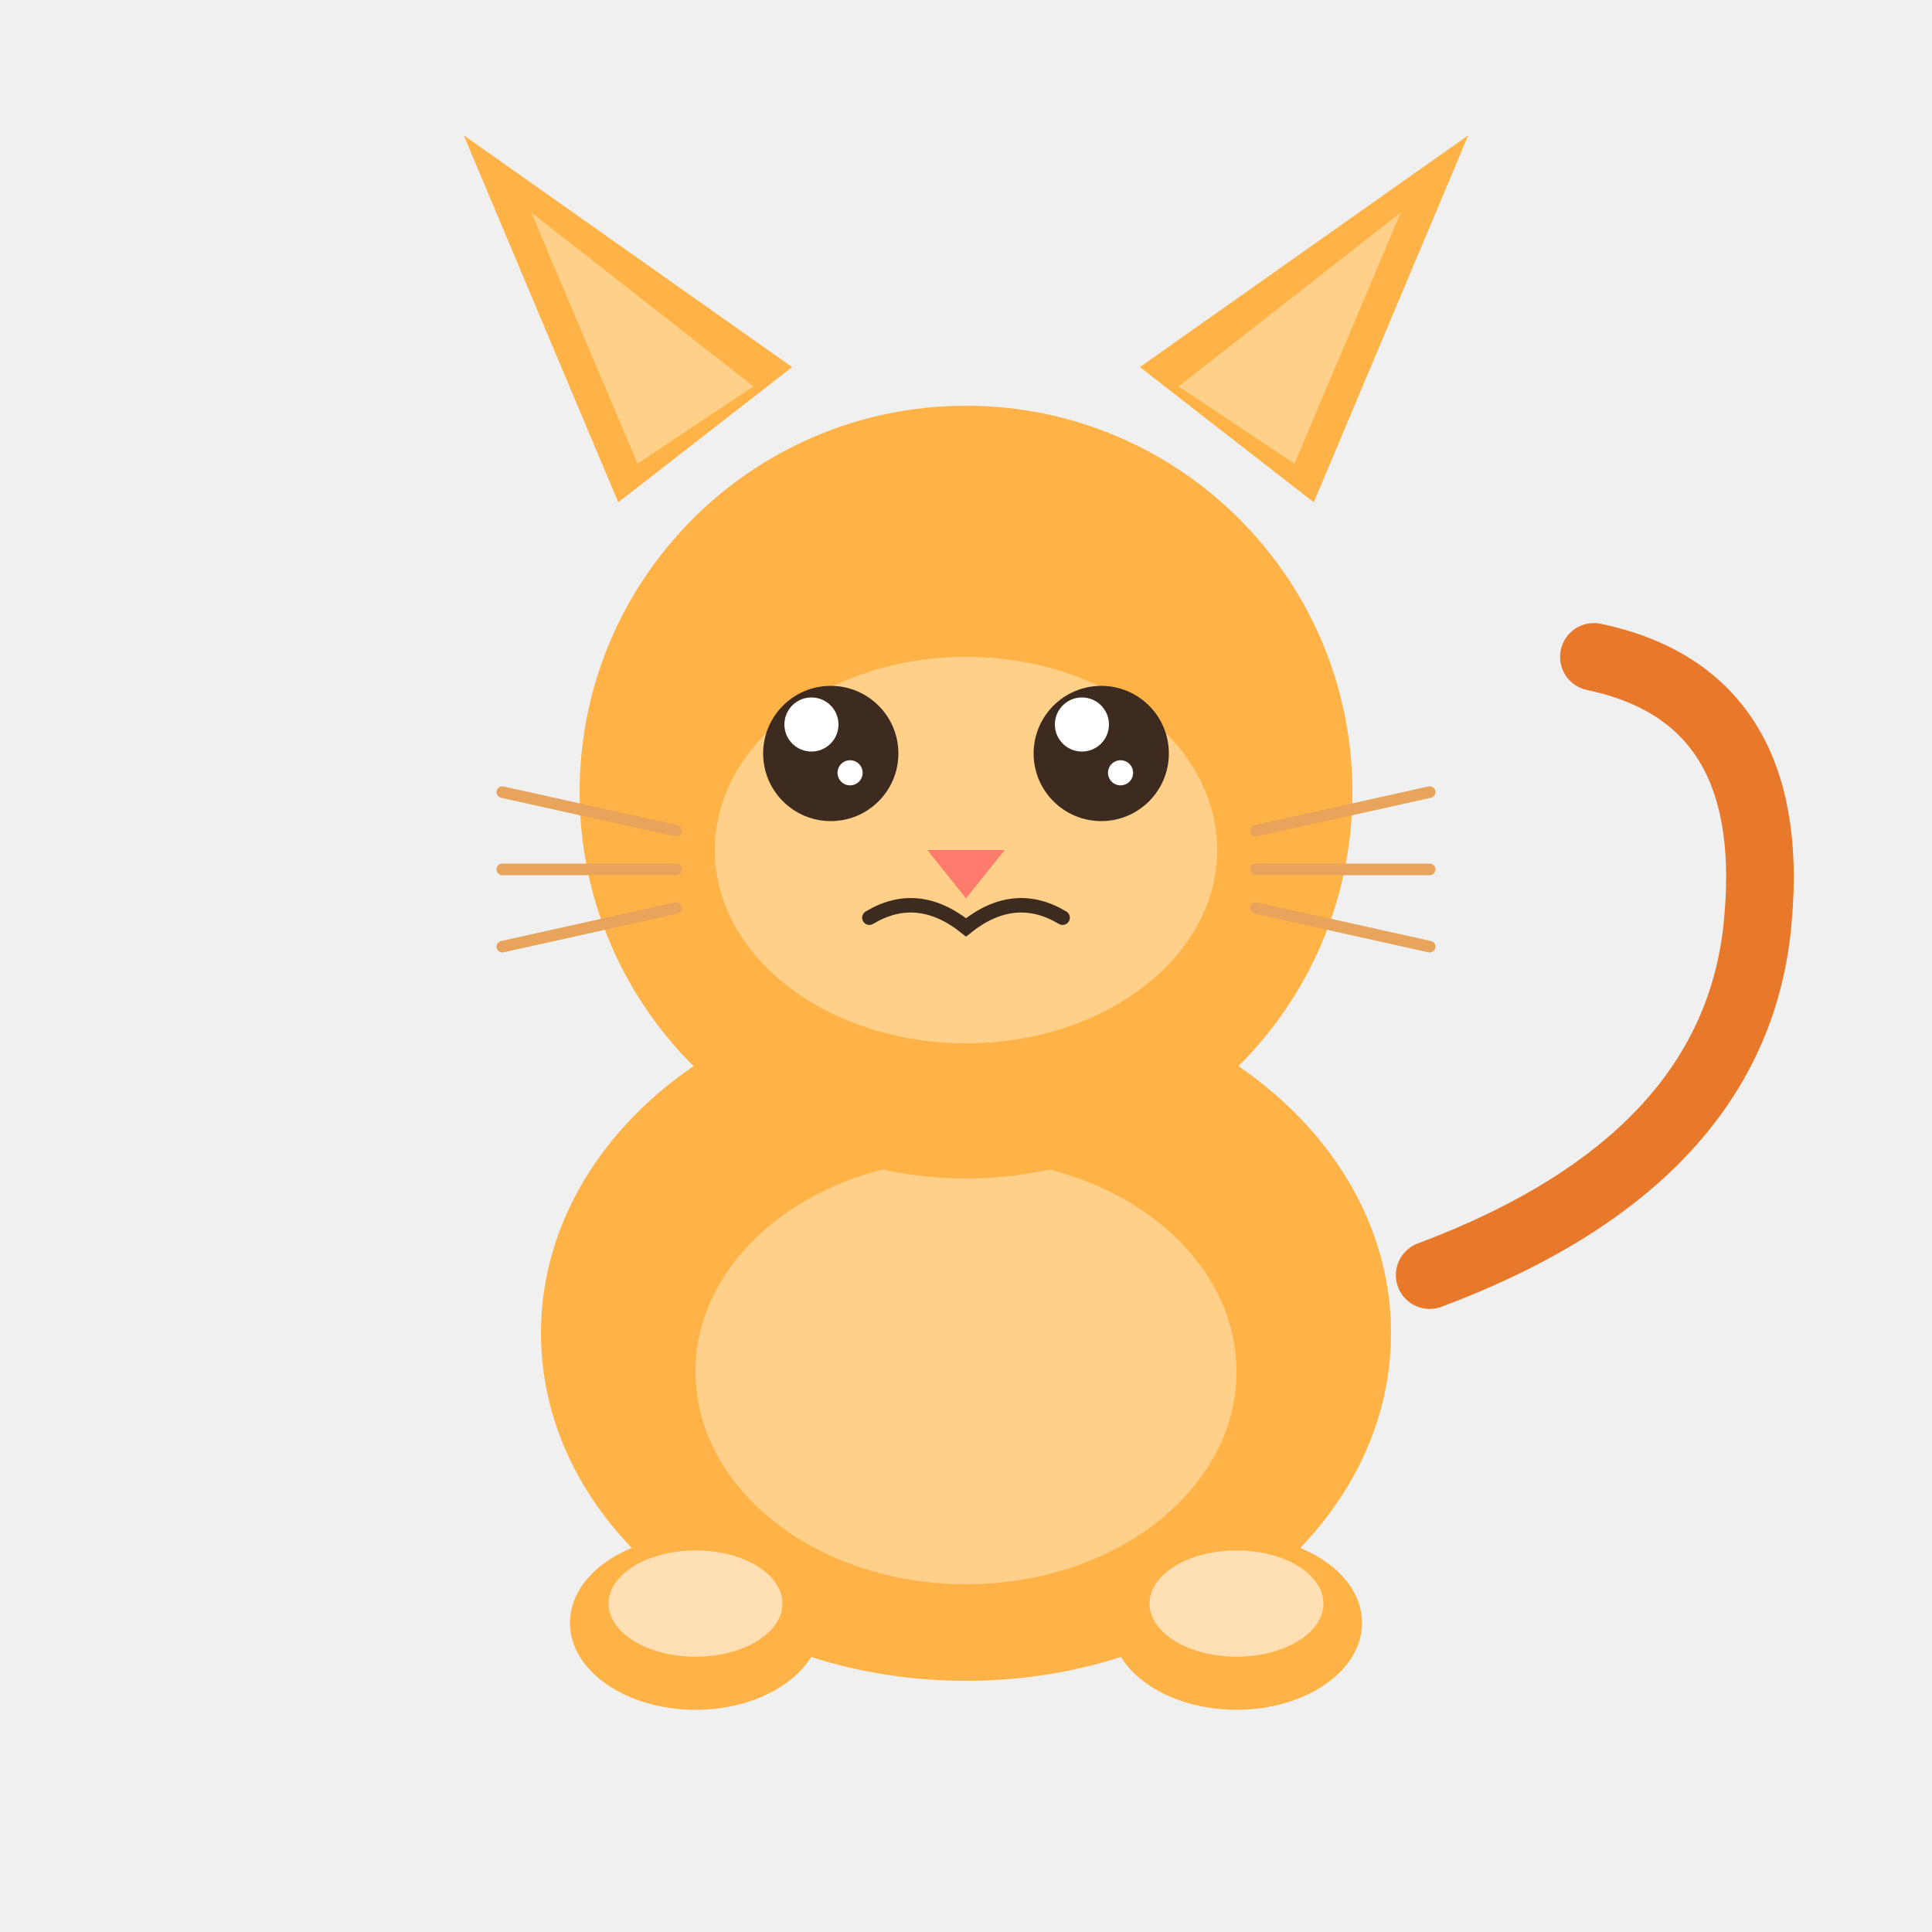
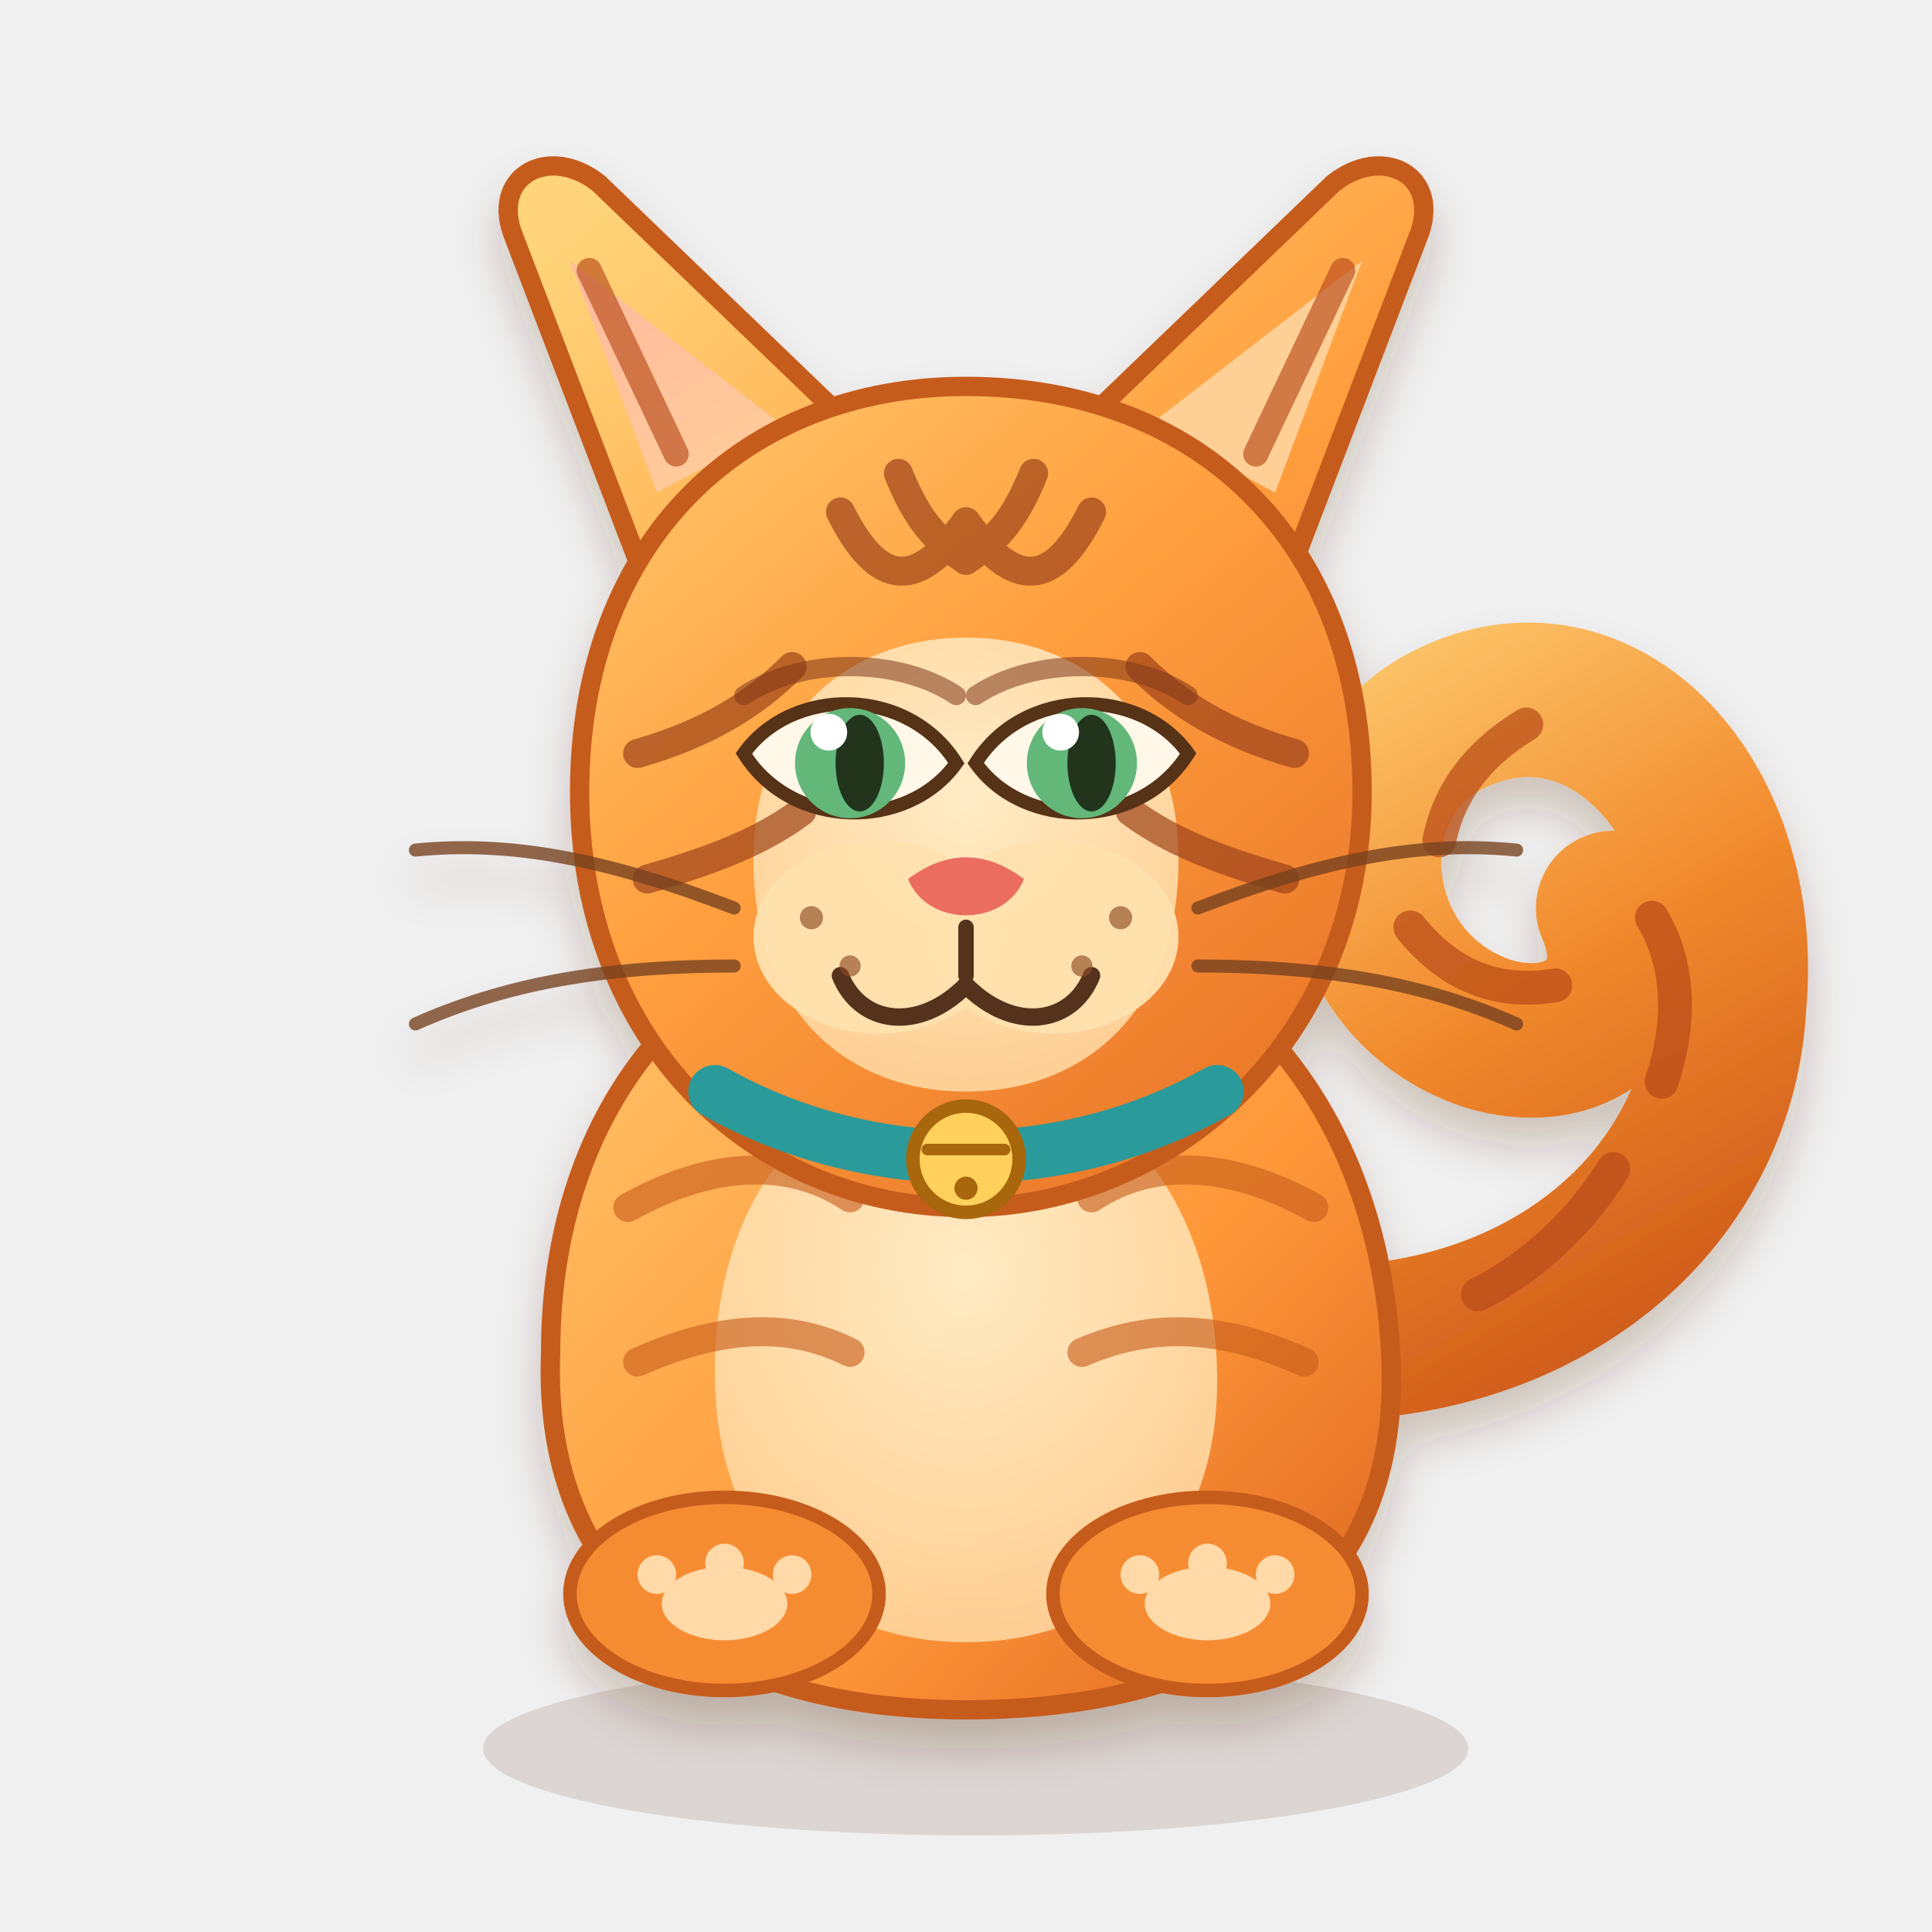
- <svg xmlns="http://www.w3.org/2000/svg" viewBox="0 0 200 200" width="200" height="200">
-   <path d="M 148 132 Q 180 120 182 95 Q 184 72 165 68" fill="none" stroke="#E8782A" stroke-width="7" stroke-linecap="round" />
-   <ellipse cx="100" cy="138" rx="44" ry="36" fill="#FFB347" />
-   <ellipse cx="100" cy="142" rx="28" ry="22" fill="#FFD08A" />
-   <ellipse cx="72" cy="168" rx="13" ry="9" fill="#FFB347" />
-   <ellipse cx="72" cy="166" rx="9" ry="5.5" fill="#FFDFB3" />
-   <ellipse cx="128" cy="168" rx="13" ry="9" fill="#FFB347" />
-   <ellipse cx="128" cy="166" rx="9" ry="5.5" fill="#FFDFB3" />
-   <circle cx="100" cy="82" r="40" fill="#FFB347" />
-   <polygon points="64,52 48,14 82,38" fill="#FFB347" />
-   <polygon points="66,48 55,22 78,40" fill="#FFD08A" />
-   <polygon points="136,52 152,14 118,38" fill="#FFB347" />
-   <polygon points="134,48 145,22 122,40" fill="#FFD08A" />
-   <ellipse cx="100" cy="88" rx="26" ry="20" fill="#FFD08A" />
-   <circle cx="86" cy="78" r="7" fill="#3D2B1F" />
-   <circle cx="84" cy="75" r="2.8" fill="white" />
-   <circle cx="88" cy="80" r="1.3" fill="white" />
-   <circle cx="114" cy="78" r="7" fill="#3D2B1F" />
-   <circle cx="112" cy="75" r="2.8" fill="white" />
-   <circle cx="116" cy="80" r="1.3" fill="white" />
-   <polygon points="96,88 104,88 100,93" fill="#FF7B6C" />
-   <path d="M 90 95 Q 95 92 100 96 Q 105 92 110 95" fill="none" stroke="#3D2B1F" stroke-width="1.5" stroke-linecap="round" />
-   <g stroke="#E8A45A" stroke-width="1.2" stroke-linecap="round">
-     <line x1="70" y1="86" x2="52" y2="82" />
-     <line x1="70" y1="90" x2="52" y2="90" />
-     <line x1="70" y1="94" x2="52" y2="98" />
-   </g>
-   <g stroke="#E8A45A" stroke-width="1.2" stroke-linecap="round">
-     <line x1="130" y1="86" x2="148" y2="82" />
-     <line x1="130" y1="90" x2="148" y2="90" />
-     <line x1="130" y1="94" x2="148" y2="98" />
+ <svg xmlns="http://www.w3.org/2000/svg" viewBox="0 0 200 200" width="200" height="200" role="img" aria-label="Orange tabby desktop pet">
+   <defs>
+     <linearGradient id="headFur" x1="58" y1="24" x2="144" y2="126" gradientUnits="userSpaceOnUse">
+       <stop offset="0" stop-color="#FFD47A" />
+       <stop offset="0.48" stop-color="#FF9F3F" />
+       <stop offset="1" stop-color="#E46B22" />
+     </linearGradient>
+     <linearGradient id="bodyFur" x1="56" y1="96" x2="145" y2="181" gradientUnits="userSpaceOnUse">
+       <stop offset="0" stop-color="#FFC46A" />
+       <stop offset="0.58" stop-color="#FF9839" />
+       <stop offset="1" stop-color="#D85E1D" />
+     </linearGradient>
+     <linearGradient id="tailFur" x1="137" y1="62" x2="183" y2="139" gradientUnits="userSpaceOnUse">
+       <stop offset="0" stop-color="#FFD075" />
+       <stop offset="0.5" stop-color="#F18A2D" />
+       <stop offset="1" stop-color="#C95317" />
+     </linearGradient>
+     <radialGradient id="muzzleCream" cx="50%" cy="35%" r="65%">
+       <stop offset="0" stop-color="#FFF1CF" />
+       <stop offset="1" stop-color="#FFD49B" />
+     </radialGradient>
+     <linearGradient id="earInner" x1="62" y1="22" x2="82" y2="56" gradientUnits="userSpaceOnUse">
+       <stop offset="0" stop-color="#FFB6A0" />
+       <stop offset="1" stop-color="#FFD29A" />
+     </linearGradient>
+     <filter id="softShadow" x="-18%" y="-18%" width="136%" height="136%">
+       <feDropShadow dx="0" dy="3" stdDeviation="2.2" flood-color="#5A2D11" flood-opacity="0.22" />
+     </filter>
+   </defs>
+   <ellipse cx="101" cy="181" rx="51" ry="9" fill="#4C2A12" opacity="0.13" />
+   <g filter="url(#softShadow)">
+     <path d="M139 139 C162 138 178 123 179 104 C181 82 165 66 149 75 C137 82 139 102 154 107 C164 110 171 103 167 94" fill="none" stroke="url(#tailFur)" stroke-width="16" stroke-linecap="round" stroke-linejoin="round" />
+     <g fill="none" stroke="#B94B18" stroke-width="3.5" stroke-linecap="round" opacity="0.72">
+       <path d="M153 134 C159 131 164 126 167 121" />
+       <path d="M172 112 C174 106 174 100 171 95" />
+       <path d="M158 75 C153 78 150 82 149 87" />
+       <path d="M146 96 C150 101 155 103 161 102" />
+     </g>
+     <path d="M57 140 C57 113 74 94 100 94 C126 94 143 114 144 141 C145 166 126 177 100 177 C74 177 56 165 57 140Z" fill="url(#bodyFur)" stroke="#C65B1E" stroke-width="2" />
+     <path d="M74 142 C74 123 85 111 100 111 C115 111 126 124 126 143 C126 160 115 170 100 170 C85 170 74 160 74 142Z" fill="url(#muzzleCream)" opacity="0.92" />
+     <g fill="none" stroke="#C85D1B" stroke-width="3" stroke-linecap="round" opacity="0.62">
+       <path d="M65 125 C74 120 82 120 88 124" />
+       <path d="M136 125 C127 120 119 120 113 124" />
+       <path d="M66 141 C75 137 82 137 88 140" />
+       <path d="M135 141 C126 137 119 137 112 140" />
+     </g>
+     <path d="M66 58 L53 24 C51 18 57 15 62 19 L88 44 Z" fill="url(#headFur)" stroke="#C65B1E" stroke-width="2" stroke-linejoin="round" />
+     <path d="M134 58 L147 24 C149 18 143 15 138 19 L112 44 Z" fill="url(#headFur)" stroke="#C65B1E" stroke-width="2" stroke-linejoin="round" />
+     <path d="M68 51 L59 27 L81 44 Z" fill="url(#earInner)" opacity="0.95" />
+     <path d="M132 51 L141 27 L119 44 Z" fill="url(#earInner)" opacity="0.95" />
+     <g fill="none" stroke="#B94B18" stroke-width="2.6" stroke-linecap="round" opacity="0.65">
+       <path d="M61 28 L70 47" />
+       <path d="M139 28 L130 47" />
+     </g>
+     <path d="M60 82 C60 56 77 40 100 40 C124 40 141 56 141 82 C141 108 121 125 100 125 C78 125 60 108 60 82Z" fill="url(#headFur)" stroke="#C65B1E" stroke-width="2" />
+     <path d="M78 89 C78 74 88 66 100 66 C112 66 122 74 122 89 C122 105 112 113 100 113 C88 113 78 105 78 89Z" fill="url(#muzzleCream)" opacity="0.94" />
+     <g fill="none" stroke="#9E4318" stroke-width="3" stroke-linecap="round" stroke-linejoin="round" opacity="0.7">
+       <path d="M87 53 C91 61 95 61 100 54 C105 61 109 61 113 53" />
+       <path d="M93 49 C95 54 97 56 100 58" />
+       <path d="M107 49 C105 54 103 56 100 58" />
+       <path d="M66 78 C73 76 78 73 82 69" />
+       <path d="M67 91 C74 89 79 87 83 84" />
+       <path d="M134 78 C127 76 122 73 118 69" />
+       <path d="M133 91 C126 89 121 87 117 84" />
+     </g>
+     <path d="M77 78 C82 71 94 71 99 79 C94 86 82 86 77 78Z" fill="#FFF8E8" stroke="#573019" stroke-width="1.4" />
+     <path d="M101 79 C106 71 118 71 123 78 C118 86 106 86 101 79Z" fill="#FFF8E8" stroke="#573019" stroke-width="1.4" />
+     <circle cx="88" cy="79" r="5.7" fill="#62B779" />
+     <circle cx="112" cy="79" r="5.7" fill="#62B779" />
+     <ellipse cx="89" cy="79" rx="2.5" ry="5" fill="#20341D" />
+     <ellipse cx="113" cy="79" rx="2.5" ry="5" fill="#20341D" />
+     <circle cx="85.8" cy="75.8" r="1.9" fill="#FFFFFF" />
+     <circle cx="109.8" cy="75.8" r="1.9" fill="#FFFFFF" />
+     <path d="M77 72 C83 68 93 68 99 72" fill="none" stroke="#7E3618" stroke-width="2" stroke-linecap="round" opacity="0.55" />
+     <path d="M101 72 C107 68 117 68 123 72" fill="none" stroke="#7E3618" stroke-width="2" stroke-linecap="round" opacity="0.55" />
+     <ellipse cx="91" cy="97" rx="13" ry="10" fill="#FFE2AE" opacity="0.95" />
+     <ellipse cx="109" cy="97" rx="13" ry="10" fill="#FFE2AE" opacity="0.95" />
+     <path d="M94 91 C98 88 102 88 106 91 C104 96 96 96 94 91Z" fill="#EA6D61" />
+     <path d="M100 96 L100 101" fill="none" stroke="#55301D" stroke-width="1.6" stroke-linecap="round" />
+     <path d="M100 102 C95 107 89 106 87 101" fill="none" stroke="#55301D" stroke-width="1.8" stroke-linecap="round" />
+     <path d="M100 102 C105 107 111 106 113 101" fill="none" stroke="#55301D" stroke-width="1.8" stroke-linecap="round" />
+     <g fill="#8E4D25" opacity="0.65">
+       <circle cx="84" cy="95" r="1.2" />
+       <circle cx="88" cy="100" r="1.1" />
+       <circle cx="116" cy="95" r="1.2" />
+       <circle cx="112" cy="100" r="1.1" />
+     </g>
+     <g fill="none" stroke="#74401F" stroke-width="1.35" stroke-linecap="round" opacity="0.78">
+       <path d="M76 94 C63 89 53 87 43 88" />
+       <path d="M76 100 C62 100 52 102 43 106" />
+       <path d="M124 94 C137 89 147 87 157 88" />
+       <path d="M124 100 C138 100 148 102 157 106" />
+     </g>
+     <path d="M74 113 C90 122 110 122 126 113" fill="none" stroke="#2B9A9A" stroke-width="5.5" stroke-linecap="round" />
+     <circle cx="100" cy="120" r="5.5" fill="#FFD15B" stroke="#A86611" stroke-width="1.4" />
+     <path d="M96 119 H104" stroke="#A86611" stroke-width="1.2" stroke-linecap="round" />
+     <circle cx="100" cy="123" r="1.2" fill="#A86611" />
+     <ellipse cx="75" cy="165" rx="16" ry="10" fill="#F68C31" stroke="#C65B1E" stroke-width="1.4" />
+     <ellipse cx="125" cy="165" rx="16" ry="10" fill="#F68C31" stroke="#C65B1E" stroke-width="1.4" />
+     <g fill="#FFDCAE" opacity="0.95">
+       <ellipse cx="75" cy="166" rx="6.5" ry="3.8" />
+       <circle cx="68" cy="163" r="2" />
+       <circle cx="75" cy="161.8" r="2" />
+       <circle cx="82" cy="163" r="2" />
+       <ellipse cx="125" cy="166" rx="6.5" ry="3.8" />
+       <circle cx="118" cy="163" r="2" />
+       <circle cx="125" cy="161.8" r="2" />
+       <circle cx="132" cy="163" r="2" />
+     </g>
  </g>
</svg>
